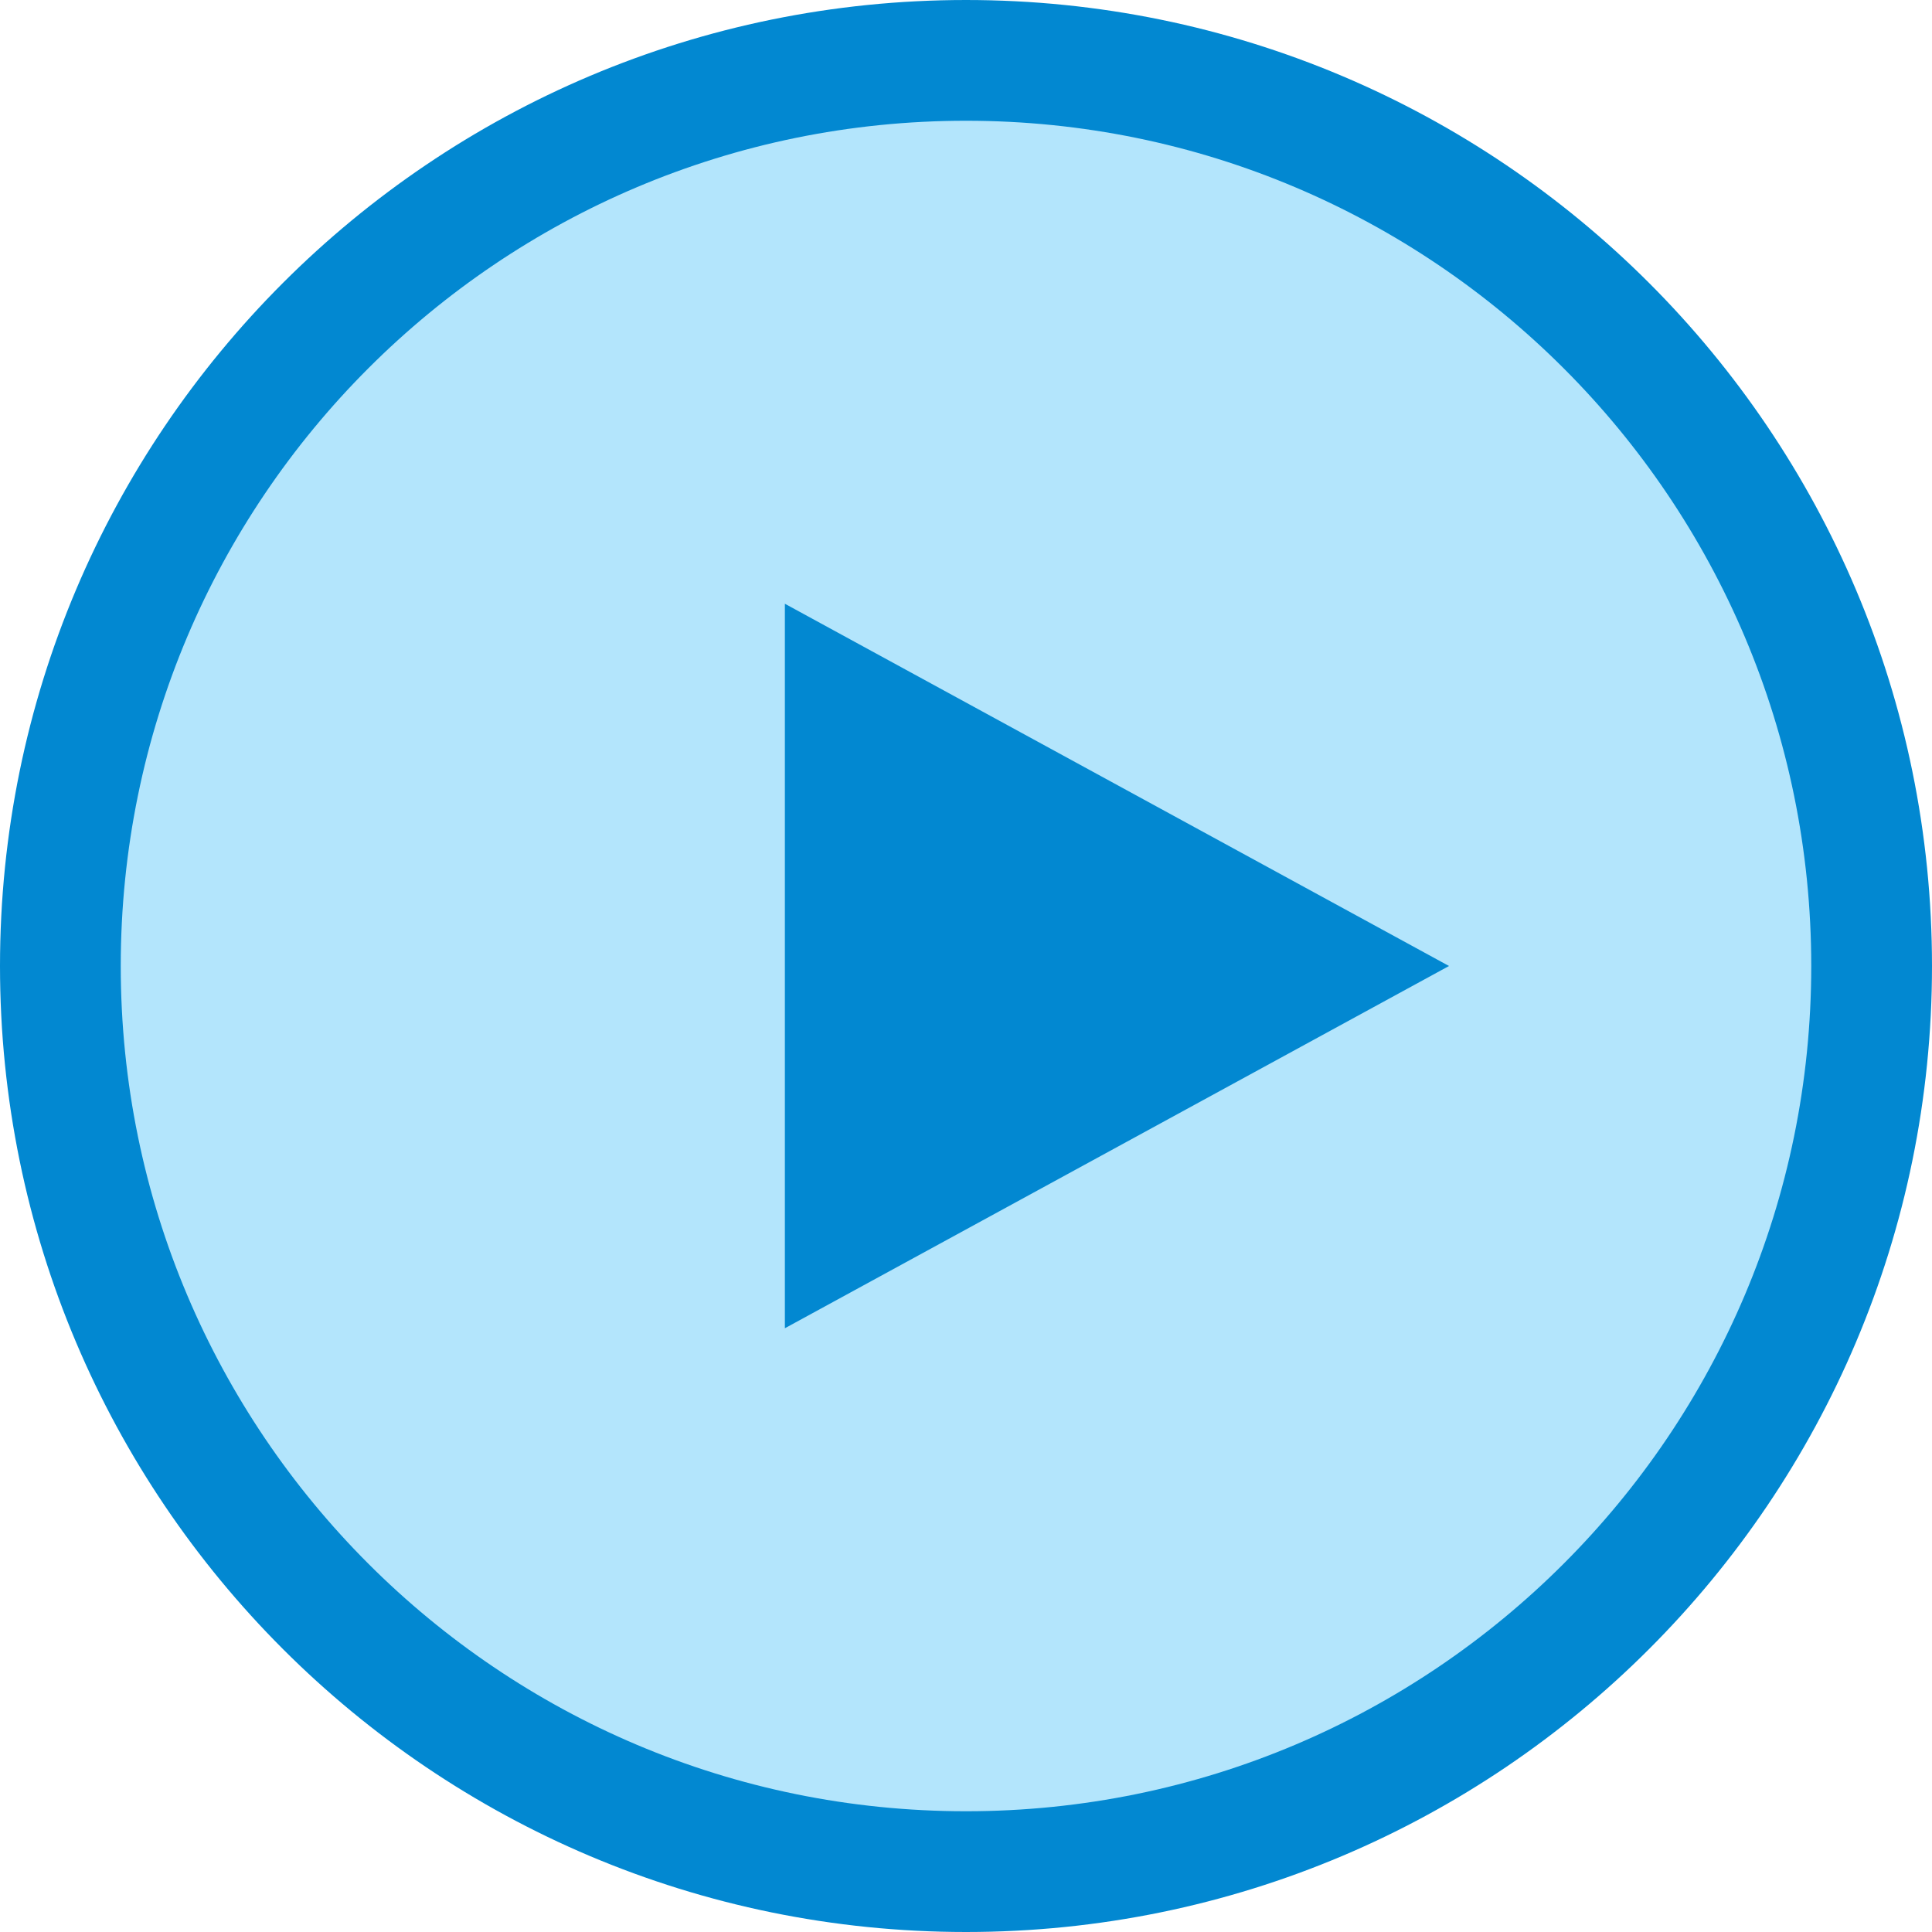
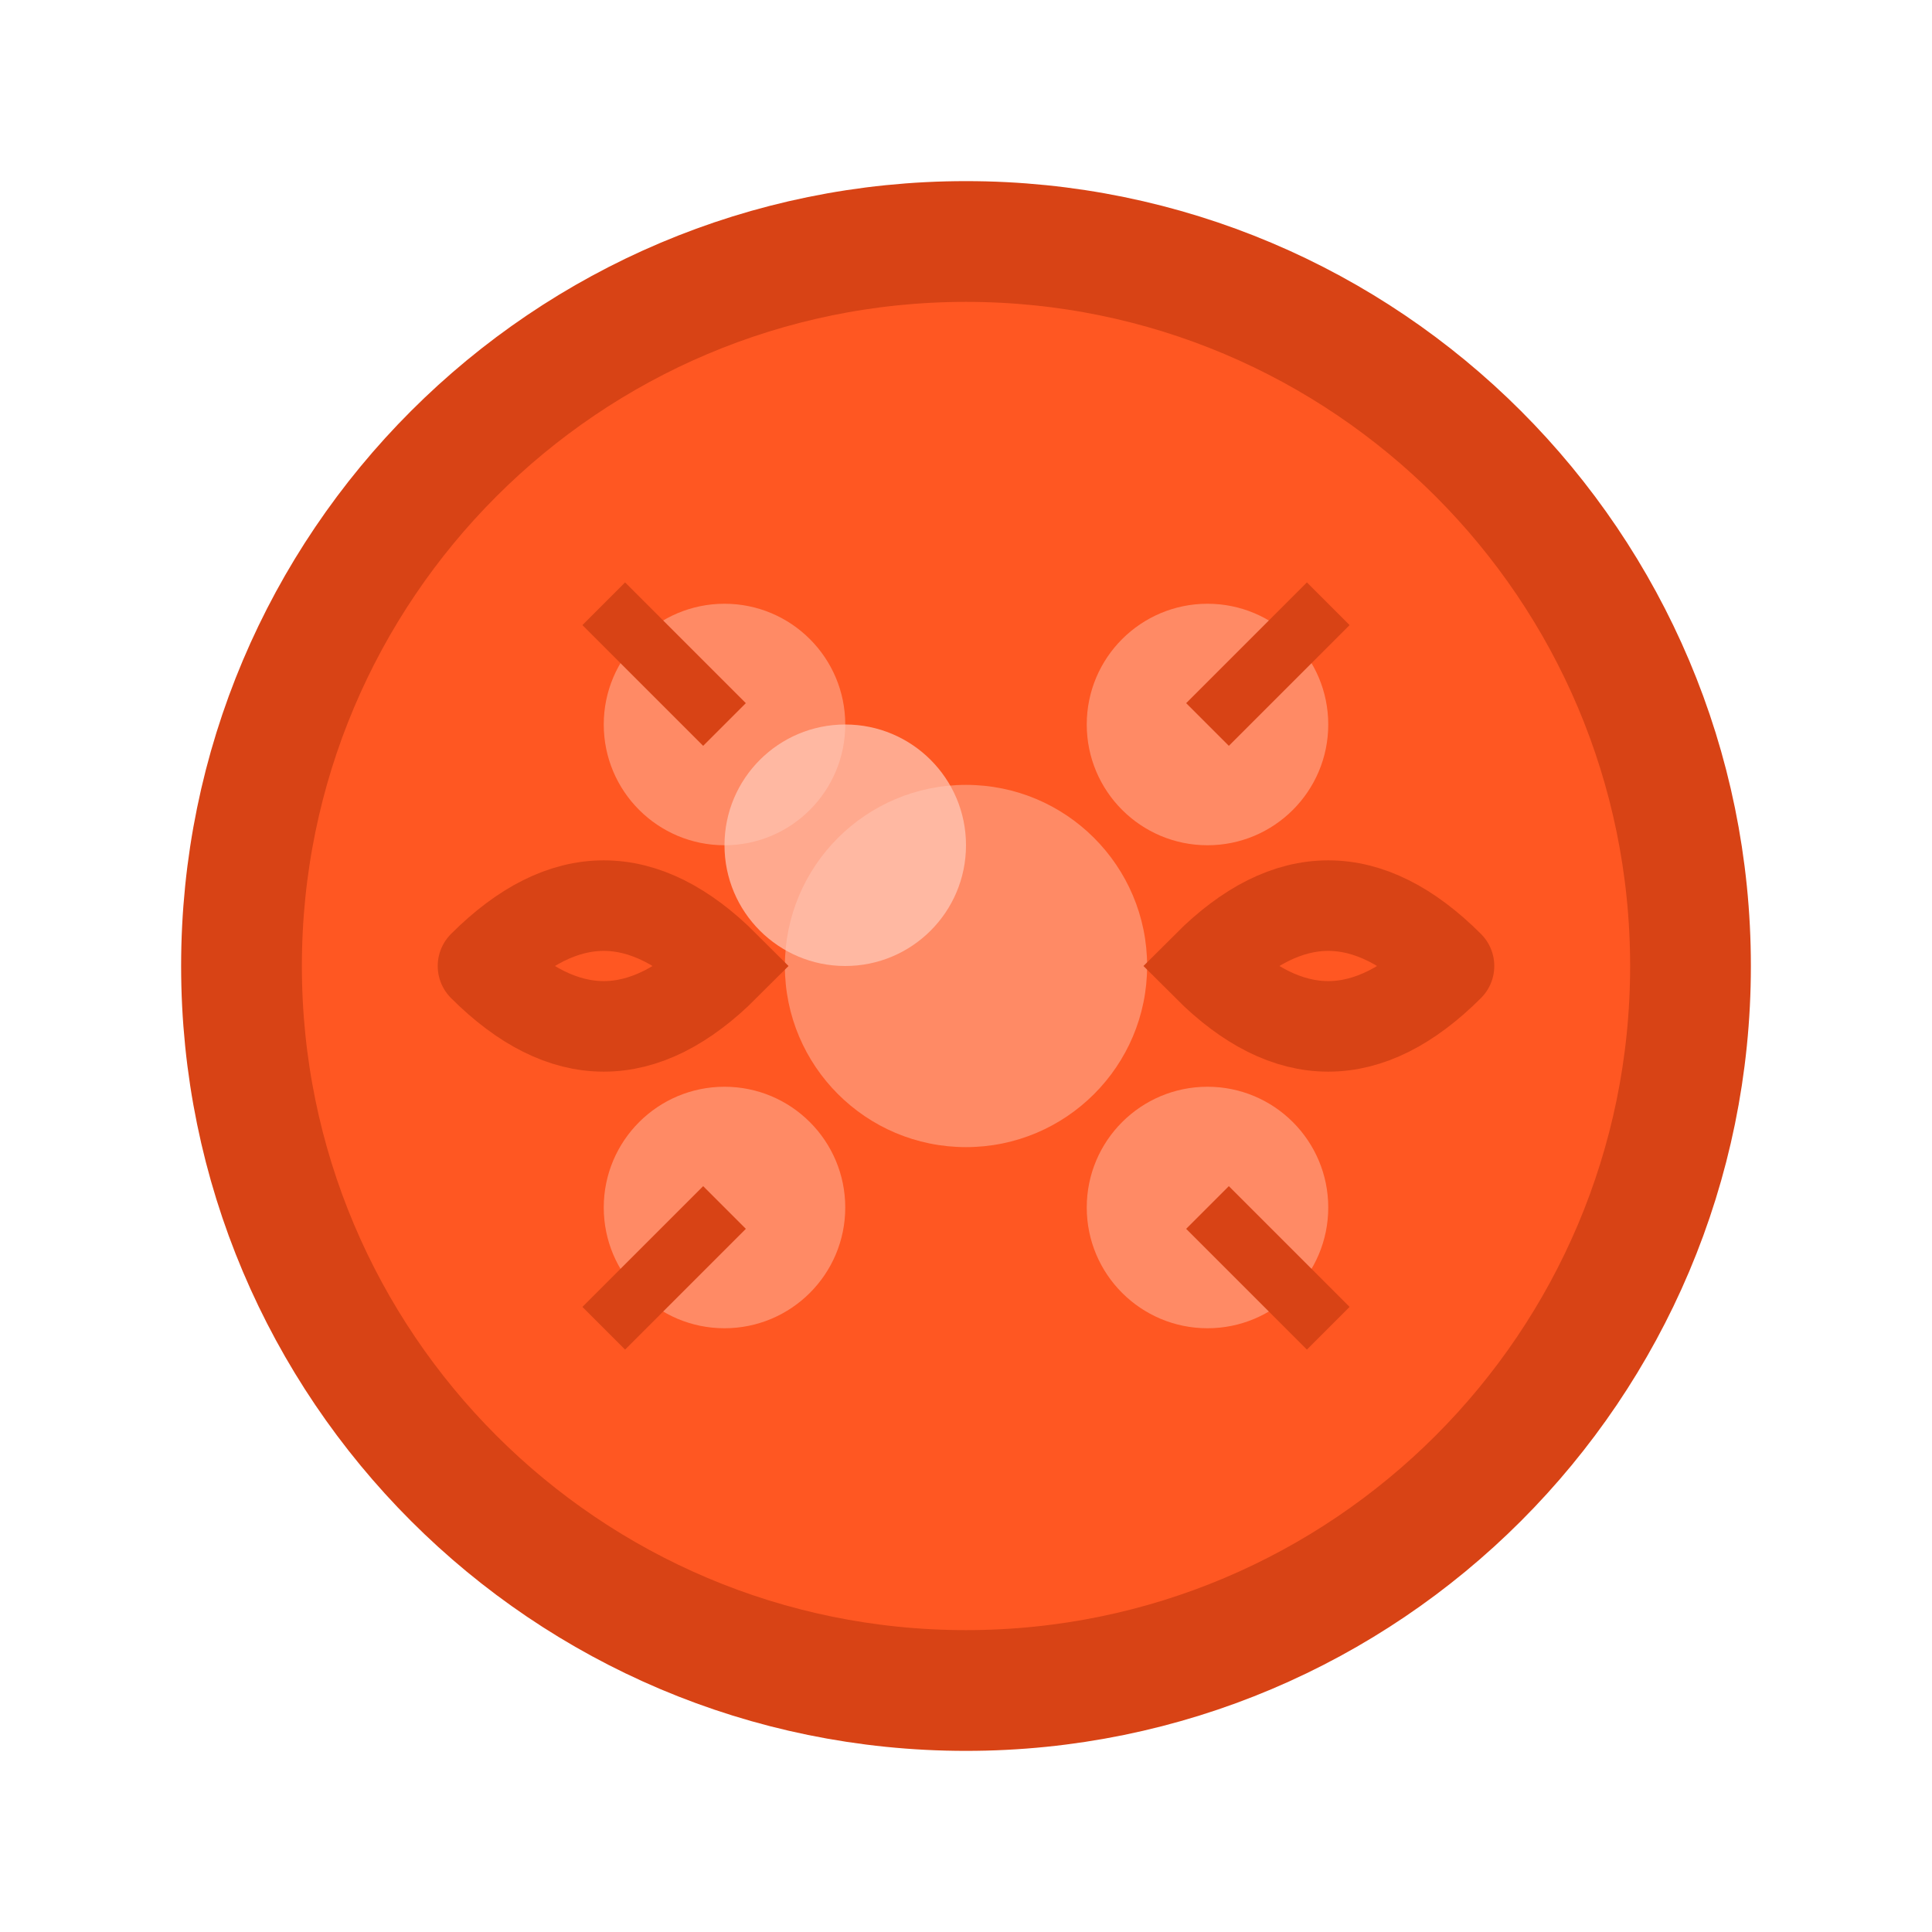
<svg xmlns="http://www.w3.org/2000/svg" width="32" height="32" viewBox="0 0 32 32" fill="none">
-   <circle cx="16" cy="16" r="15" fill="#B3E5FC" stroke="#0288D1" stroke-width="2" />
-   <polygon points="13,10 24,16 13,22" fill="#0288D1" />
+   <circle cx="16" cy="16" r="12" fill="#FF5722" stroke="#D84315" stroke-width="2" />
+   <circle cx="12" cy="12" r="2" fill="#FF8A65" />
+   <circle cx="20" cy="12" r="2" fill="#FF8A65" />
+   <circle cx="12" cy="20" r="2" fill="#FF8A65" />
+   <circle cx="20" cy="20" r="2" fill="#FF8A65" />
+   <circle cx="16" cy="16" r="3" fill="#FF8A65" />
+   <path d="M8 16Q10 14 12 16Q10 18 8 16" fill="none" stroke="#D84315" stroke-width="1.5" stroke-linecap="round" />
+   <path d="M24 16Q22 14 20 16Q22 18 24 16" fill="none" stroke="#D84315" stroke-width="1.5" stroke-linecap="round" />
+   <line x1="10" y1="10" x2="12" y2="12" stroke="#D84315" stroke-width="1" />
+   <line x1="22" y1="10" x2="20" y2="12" stroke="#D84315" stroke-width="1" />
+   <line x1="10" y1="22" x2="12" y2="20" stroke="#D84315" stroke-width="1" />
+   <line x1="22" y1="22" x2="20" y2="20" stroke="#D84315" stroke-width="1" />
+   <circle cx="14" cy="14" r="2" fill="#FFCCBC" opacity="0.7" />
</svg>
